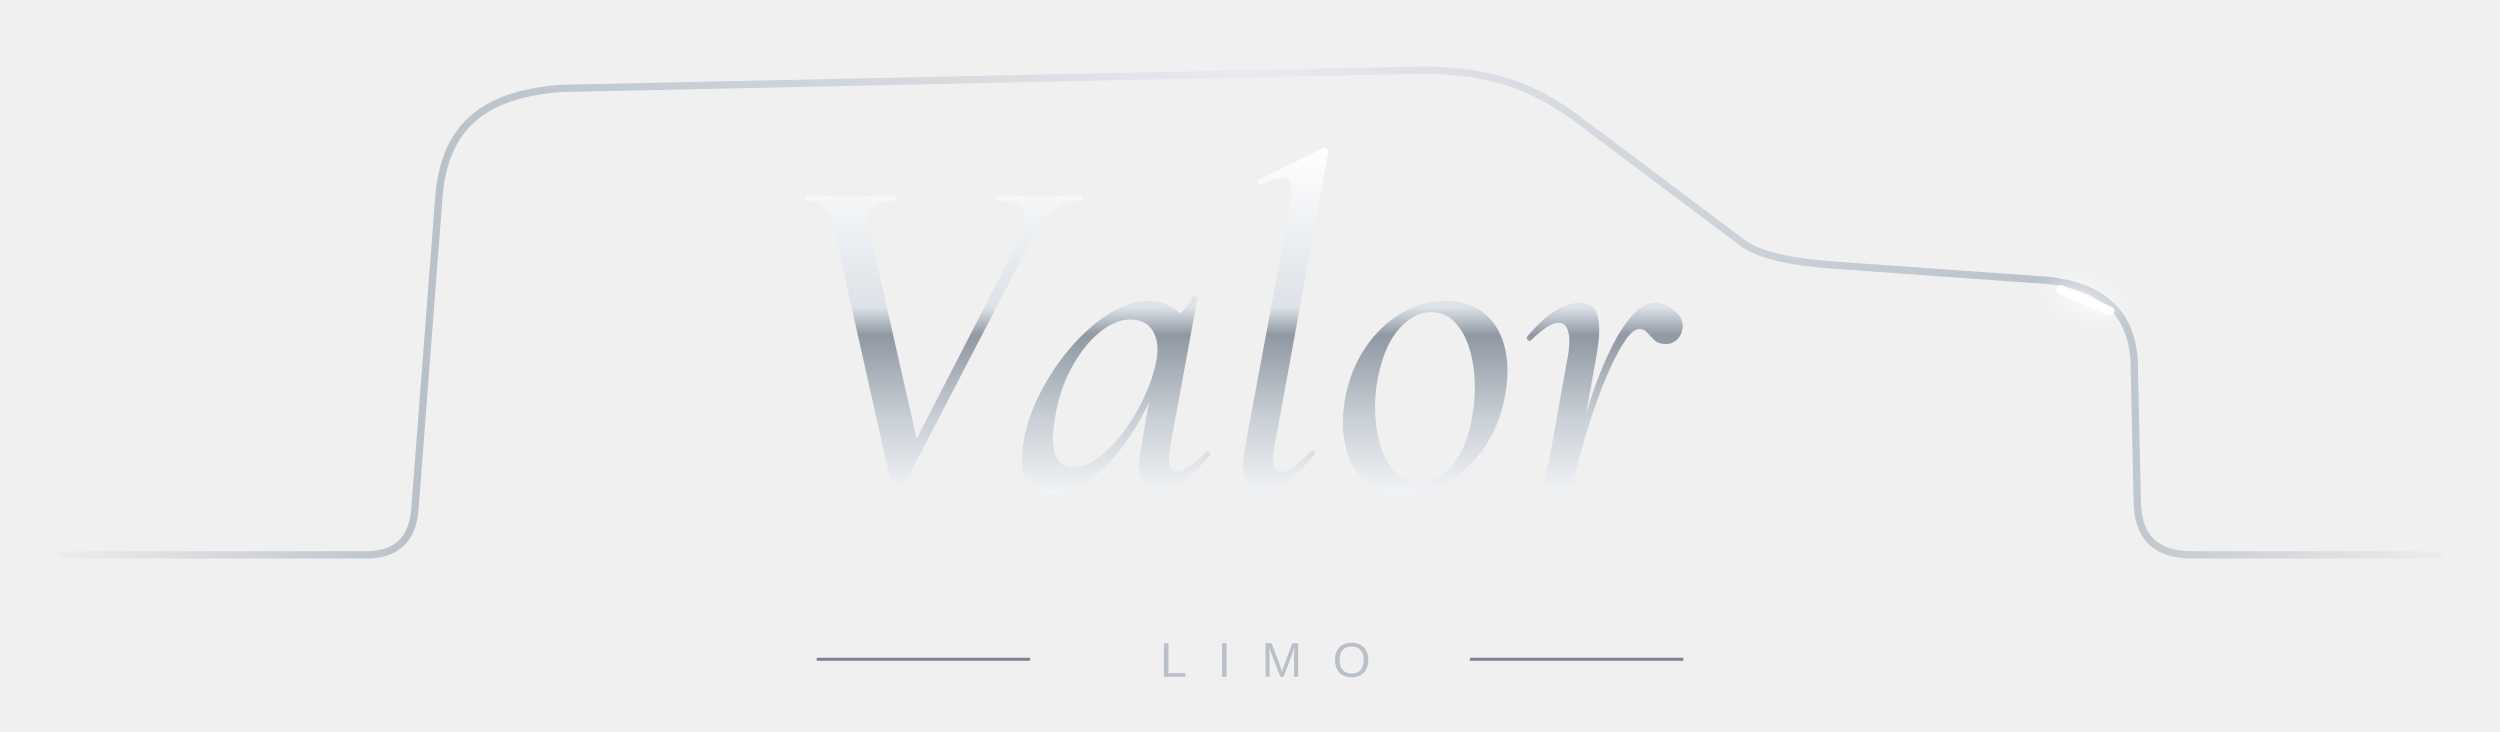
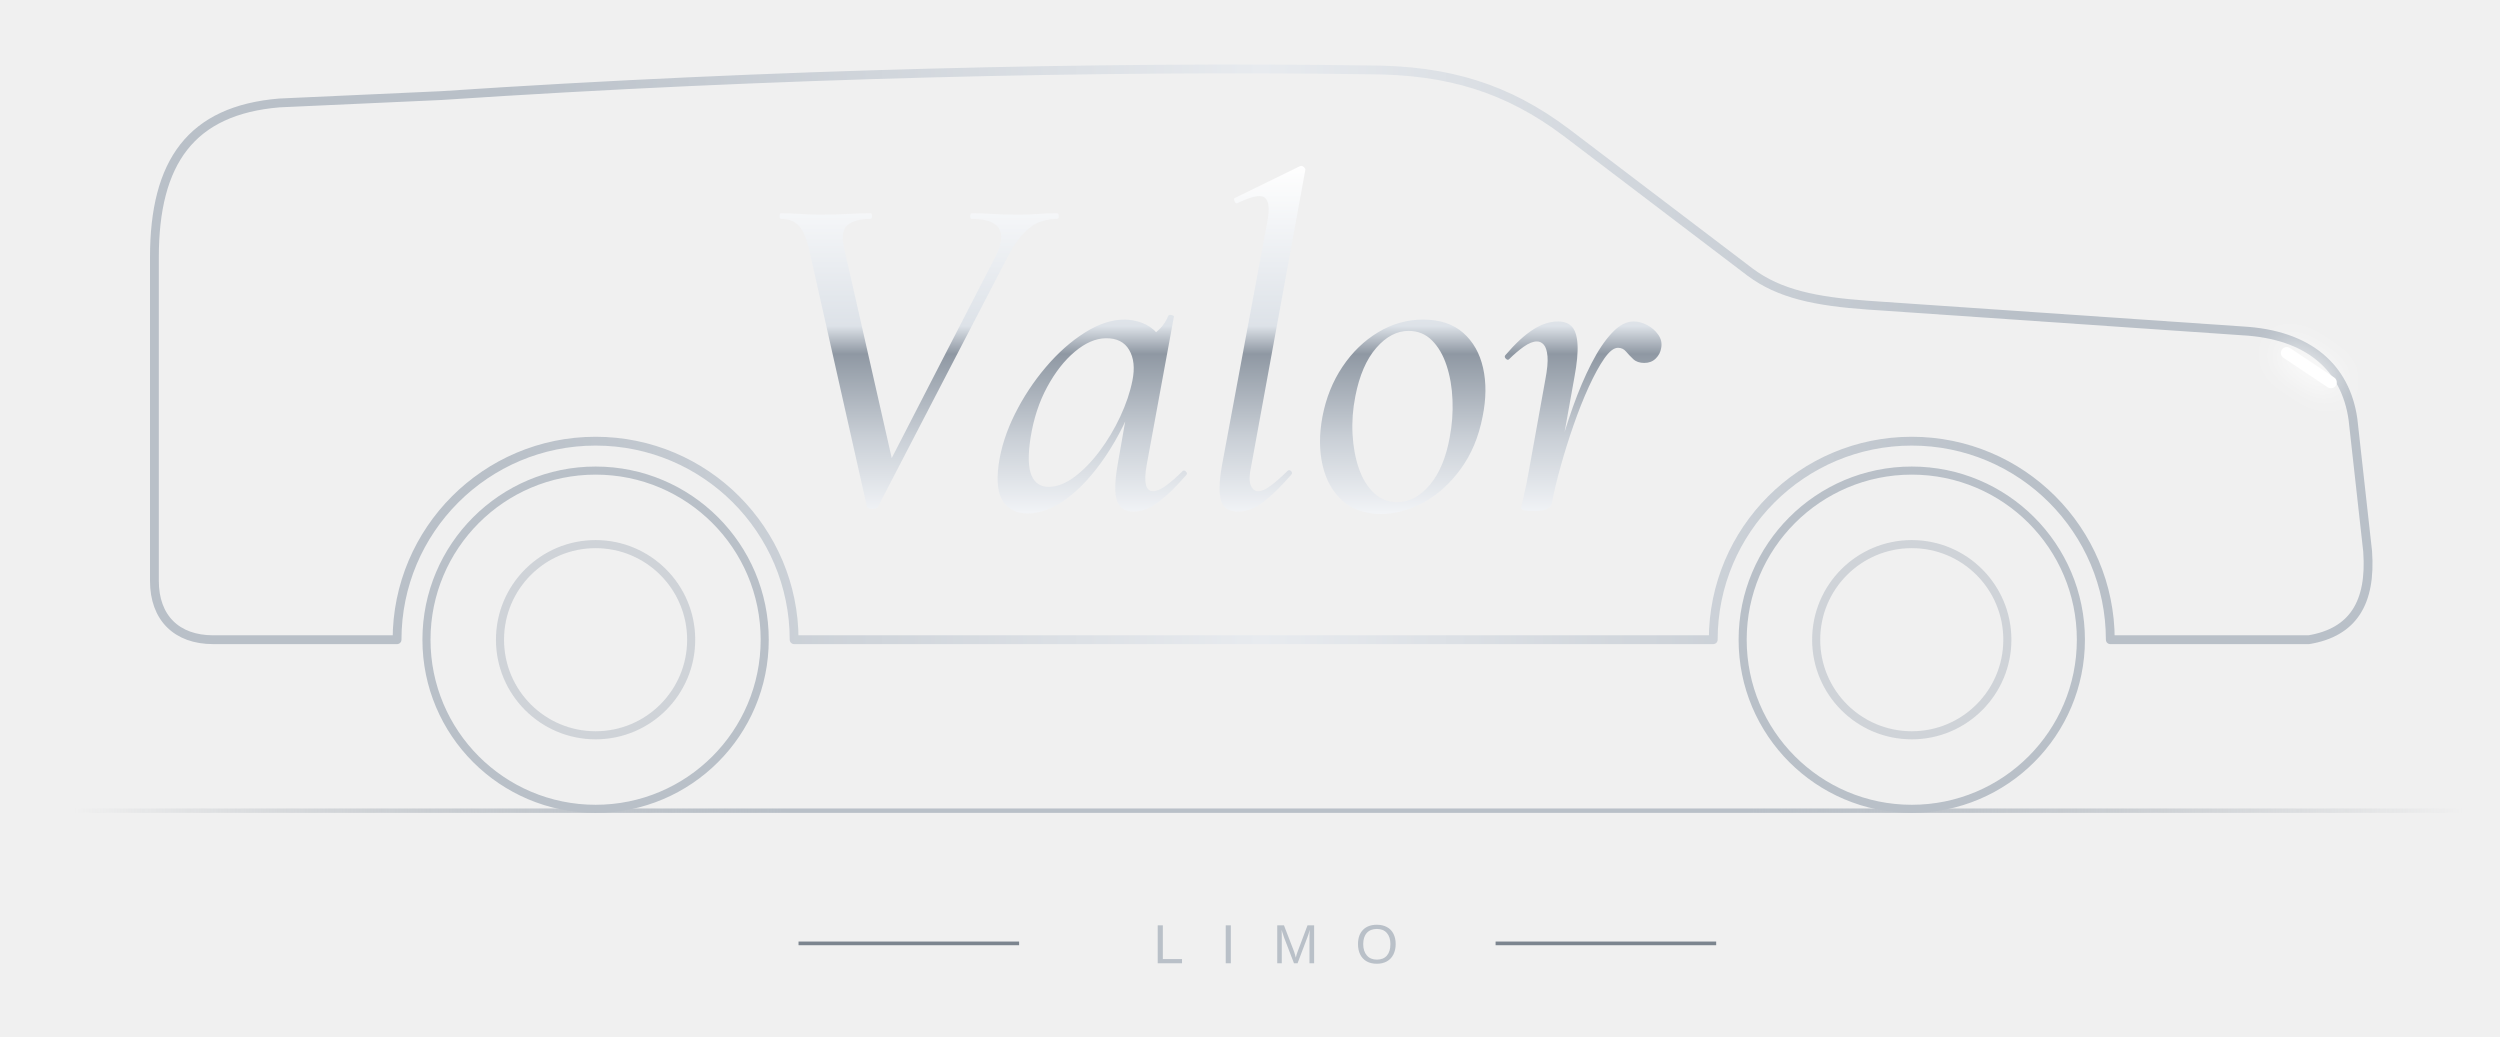
- <svg xmlns="http://www.w3.org/2000/svg" viewBox="40 118 820 240" width="820" height="240" role="img" aria-label="Valor Limo">
+ <svg xmlns="http://www.w3.org/2000/svg" viewBox="120 80 680 282" width="680" height="282" role="img" aria-label="Valor Limo">
  <defs>
    <linearGradient id="vl-chrome" x1="0" y1="0" x2="0" y2="1">
      <stop offset="0" stop-color="#FFFFFF" />
      <stop offset="0.46" stop-color="#DDE2E8" />
      <stop offset="0.54" stop-color="#8F98A3" />
      <stop offset="0.78" stop-color="#C9CFD6" />
      <stop offset="1" stop-color="#F2F4F7" />
    </linearGradient>
-     <linearGradient id="vl-line" gradientUnits="userSpaceOnUse" x1="50" y1="0" x2="850" y2="0">
-       <stop offset="0" stop-color="#B9C0C8" stop-opacity="0" />
+     <linearGradient id="vl-line" gradientUnits="userSpaceOnUse" x1="160" y1="0" x2="766" y2="0">
+       <stop offset="0" stop-color="#B9C0C8" stop-opacity="1" />
      <stop offset="0.16" stop-color="#B9C0C8" />
      <stop offset="0.5" stop-color="#E8EBEF" />
      <stop offset="0.84" stop-color="#B9C0C8" />
-       <stop offset="1" stop-color="#B9C0C8" stop-opacity="0" />
+       <stop offset="1" stop-color="#B9C0C8" stop-opacity="1" />
+     </linearGradient>
+     <linearGradient id="vl-road" gradientUnits="userSpaceOnUse" x1="140" y1="0" x2="790" y2="0">
+       <stop offset="0" stop-color="#8E97A1" stop-opacity="0" />
+       <stop offset="0.3" stop-color="#B9C0C8" />
+       <stop offset="0.7" stop-color="#B9C0C8" />
+       <stop offset="1" stop-color="#8E97A1" stop-opacity="0" />
    </linearGradient>
    <linearGradient id="vl-sheen" gradientUnits="userSpaceOnUse" x1="-200" y1="0" x2="0" y2="0">
      <stop offset="0" stop-color="#FFFFFF" stop-opacity="0" />
      <stop offset="0.5" stop-color="#FFFFFF" stop-opacity="0.95" />
      <stop offset="1" stop-color="#FFFFFF" stop-opacity="0" />
-       <animateTransform attributeName="gradientTransform" type="translate" values="0 0;1100 0;1100 0" keyTimes="0;0.55;1" dur="6s" repeatCount="indefinite" />
+       <animateTransform attributeName="gradientTransform" type="translate" values="0 0;1000 0;1000 0" keyTimes="0;0.55;1" dur="6s" repeatCount="indefinite" />
    </linearGradient>
    <filter id="vl-glow" x="-200%" y="-200%" width="500%" height="500%">
      <feGaussianBlur stdDeviation="4" result="b" />
      <feMerge>
        <feMergeNode in="b" />
        <feMergeNode in="b" />
        <feMergeNode in="SourceGraphic" />
      </feMerge>
    </filter>
    <filter id="vl-soft" x="-20%" y="-200%" width="140%" height="500%">
      <feGaussianBlur stdDeviation="2.2" />
    </filter>
-     <path id="vl-trace" pathLength="1000" d="M60 300 H160 C170 300 175 295 176 286 L184 182 C186 160 198 149 224 147 L506 141 C528 141 542 146 556 156 L612 198 C618 202 628 204 642 205 L712 210 C730 212 739 221 740 236 L741 282 C741 294 747 300 759 300 H840" />
+     <path id="vl-trace" pathLength="1000" d="M178 254 C168 254 162 248 162 238 L162 150 C162 124 172 110 196 108 L240 106 C330 100 420 98 492 99 C514 99 530 104 546 116 L596 154 C604 160 614 162 628 163 L730 170 C748 171 758 180 760 194 L764 230 C765 244 760 252 748 254 L694 254 A54 54 0 0 0 586 254 L336 254 A54 54 0 0 0 228 254 Z" />
+     <g id="vl-car">
+       <circle pathLength="1" cx="282" cy="254" r="46" transform="rotate(-90 282 254)" />
+       <circle pathLength="1" cx="282" cy="254" r="26" transform="rotate(-90 282 254)" stroke-opacity=".6" />
+       <circle pathLength="1" cx="640" cy="254" r="46" transform="rotate(-90 640 254)" />
+       <circle pathLength="1" cx="640" cy="254" r="26" transform="rotate(-90 640 254)" stroke-opacity=".6" />
+     </g>
  </defs>
-   <path transform="translate(304.08 278) scale(1.2)" fill="url(#vl-chrome)" d="M23.76 -0.13 8.19 -69.38Q7.12 -74.37 5.38 -76.42Q3.64 -78.46 0.31 -78.46Q0 -78.46 0 -79.23Q0 -80 0.31 -80Q2.78 -80 5.58 -79.81Q8.39 -79.62 10.85 -79.62Q15.39 -79.62 18.68 -79.81Q21.96 -80 24.68 -80Q25.14 -80 25.14 -79.23Q25.14 -78.46 24.68 -78.46Q20.65 -78.46 18.57 -76.86Q16.49 -75.26 17.5 -70.66L31.16 -10.45L24.94 -2.62L58.62 -68.04Q61.31 -73.31 59.66 -75.89Q58.02 -78.46 52.23 -78.46Q51.85 -78.46 51.85 -79.23Q51.85 -80 52.23 -80Q55.12 -80 57.86 -79.81Q60.6 -79.62 65 -79.62Q68.24 -79.62 70.34 -79.81Q72.43 -80 75.42 -80Q75.93 -80 75.93 -79.23Q75.93 -78.46 75.42 -78.46Q73.13 -78.46 70.88 -77.67Q68.63 -76.88 66.39 -74.57Q64.15 -72.25 61.66 -67.44L26.73 -0.13Q26.34 0.44 25.12 0.41Q23.89 0.38 23.76 -0.13ZM67.4 1.66Q63.19 1.66 60.9 -1.44Q58.62 -4.54 59.57 -11.65Q60.54 -18.46 63.99 -25.38Q67.44 -32.29 72.41 -38.14Q77.38 -43.99 83 -47.53Q88.61 -51.07 93.77 -51.07Q96.19 -51.07 98.6 -50.18Q101 -49.29 102.74 -47.29Q104.48 -45.28 104.74 -42.04L98.6 -45.7Q100.36 -45.95 102.55 -47.78Q104.74 -49.61 105.7 -52.1Q105.96 -52.48 106.66 -52.29Q107.37 -52.11 107.24 -51.85L99.81 -11.39Q98.59 -4.39 101.57 -4.39Q103 -4.39 105.07 -5.89Q107.14 -7.39 109.61 -9.86Q110 -10.24 110.51 -9.73Q111.02 -9.22 110.64 -8.83Q106.53 -4.1 103.08 -1.47Q99.63 1.15 96.3 1.15Q92.84 1.15 91.79 -1.72Q90.74 -4.58 91.9 -11.39L95.03 -29.31L97.37 -31.49Q93.8 -21.56 88.76 -14.06Q83.72 -6.57 78.19 -2.45Q72.65 1.66 67.4 1.66ZM73.13 -5.57Q76.55 -5.57 80.15 -8.25Q83.75 -10.92 87.01 -15.26Q90.27 -19.59 92.65 -24.69Q95.03 -29.79 95.96 -34.5Q96.98 -39.55 95.08 -42.81Q93.18 -46.07 88.71 -46Q84.56 -45.93 80.3 -42.35Q76.03 -38.77 72.75 -32.7Q69.46 -26.63 68.24 -18.85Q67.17 -11.91 68.49 -8.74Q69.82 -5.57 73.13 -5.57ZM124.67 1.15Q121.02 1.15 120.08 -1.8Q119.14 -4.76 120.31 -11.39L132.72 -78.07Q133.6 -83.08 131.89 -84.29Q130.19 -85.5 124.52 -82.73Q124.01 -82.53 123.72 -83.3Q123.42 -84.07 123.94 -84.2L141.52 -92.8Q142.09 -93.06 142.6 -92.54Q143.12 -92.03 142.99 -91.78L128.3 -11.39Q127.46 -7.6 128.14 -5.99Q128.81 -4.39 130.19 -4.39Q131.6 -4.39 133.61 -5.92Q135.63 -7.44 138.1 -9.86Q138.61 -10.37 139.12 -9.86Q139.64 -9.34 139.12 -8.83Q135.01 -4.1 131.59 -1.47Q128.17 1.15 124.67 1.15ZM163.51 1.79Q157.11 1.79 153.09 -1.81Q149.07 -5.42 147.68 -11.44Q146.3 -17.45 147.65 -24.7Q149.11 -32.3 153.1 -38.25Q157.09 -44.2 162.81 -47.64Q168.52 -51.07 175.02 -51.07Q181.84 -51.07 185.92 -47.48Q190 -43.89 191.34 -37.9Q192.68 -31.92 191.21 -24.7Q189.62 -16.42 185.25 -10.44Q180.88 -4.45 175.14 -1.33Q169.39 1.79 163.51 1.79ZM167.94 -1.41Q172.88 -1.41 176.84 -6.1Q180.79 -10.8 182.27 -19.07Q183.23 -24.13 183.02 -29.21Q182.82 -34.28 181.42 -38.56Q180.02 -42.83 177.44 -45.41Q174.87 -48 171.08 -48Q166.3 -48 162.28 -43.37Q158.25 -38.73 156.59 -30.21Q155.56 -25.01 155.83 -19.9Q156.1 -14.8 157.54 -10.62Q158.98 -6.44 161.63 -3.92Q164.28 -1.41 167.94 -1.41ZM210.02 -1.11 208.74 -1.24Q209.88 -7.32 211.69 -14.12Q213.49 -20.92 215.79 -27.37Q218.09 -33.82 220.77 -39.06Q223.45 -44.31 226.37 -47.43Q229.29 -50.56 232.28 -50.56Q234.12 -50.56 235.98 -49.58Q237.84 -48.6 239 -46.94Q240.16 -45.29 239.78 -43.33Q239.51 -41.66 238.29 -40.47Q237.07 -39.28 235.2 -39.28Q233.28 -39.28 232.19 -40.31Q231.1 -41.34 230.23 -42.37Q229.37 -43.4 228.03 -43.4Q226.34 -43.4 224.3 -40.47Q222.27 -37.54 220.09 -32.78Q217.92 -28.02 215.95 -22.36Q213.97 -16.69 212.42 -11.09Q210.86 -5.49 210.02 -1.11ZM205.04 1.02Q203.03 1.02 202.38 0.77Q201.73 0.52 201.73 0.14Q201.73 -0.3 202.46 -3.36Q203.19 -6.43 203.71 -9.47L208.25 -34.64Q209.06 -38.85 208.86 -41.08Q208.66 -43.3 207.87 -44.22Q207.08 -45.13 205.99 -45.13Q204.42 -45.13 202.42 -43.71Q200.42 -42.29 198.41 -40.29Q198.04 -39.92 197.53 -40.43Q197.02 -40.93 197.39 -41.38Q201.43 -46.11 204.9 -48.33Q208.36 -50.56 211.74 -50.56Q214.2 -50.56 215.5 -49.14Q216.81 -47.72 217.02 -44.41Q217.24 -41.09 216.17 -35.33L210.02 -1.11Q209.71 1.02 205.04 1.02Z" />
+   <path transform="translate(332.06 218)" fill="url(#vl-chrome)" d="M23.76 -0.13 8.19 -69.38Q7.12 -74.37 5.38 -76.42Q3.64 -78.46 0.31 -78.46Q0 -78.46 0 -79.23Q0 -80 0.31 -80Q2.78 -80 5.58 -79.81Q8.39 -79.62 10.85 -79.62Q15.39 -79.62 18.68 -79.81Q21.96 -80 24.68 -80Q25.14 -80 25.14 -79.23Q25.14 -78.46 24.68 -78.46Q20.65 -78.46 18.57 -76.86Q16.49 -75.26 17.5 -70.66L31.16 -10.45L24.94 -2.62L58.62 -68.04Q61.31 -73.31 59.66 -75.89Q58.02 -78.46 52.23 -78.46Q51.85 -78.46 51.85 -79.23Q51.85 -80 52.23 -80Q55.12 -80 57.86 -79.81Q60.6 -79.62 65 -79.62Q68.24 -79.62 70.34 -79.81Q72.43 -80 75.42 -80Q75.93 -80 75.93 -79.23Q75.93 -78.46 75.42 -78.46Q73.13 -78.46 70.88 -77.67Q68.63 -76.88 66.39 -74.57Q64.15 -72.25 61.66 -67.44L26.73 -0.13Q26.34 0.44 25.12 0.41Q23.89 0.38 23.76 -0.13ZM67.4 1.66Q63.19 1.66 60.9 -1.44Q58.62 -4.54 59.57 -11.65Q60.54 -18.46 63.99 -25.38Q67.44 -32.29 72.41 -38.14Q77.38 -43.99 83 -47.53Q88.61 -51.07 93.77 -51.07Q96.19 -51.07 98.6 -50.18Q101 -49.29 102.74 -47.29Q104.48 -45.28 104.74 -42.04L98.6 -45.7Q100.36 -45.95 102.55 -47.78Q104.74 -49.61 105.7 -52.1Q105.96 -52.48 106.66 -52.29Q107.37 -52.11 107.24 -51.85L99.81 -11.39Q98.59 -4.39 101.57 -4.39Q103 -4.39 105.07 -5.89Q107.14 -7.39 109.61 -9.86Q110 -10.24 110.51 -9.73Q111.02 -9.22 110.64 -8.83Q106.53 -4.1 103.08 -1.47Q99.63 1.15 96.3 1.15Q92.84 1.15 91.79 -1.72Q90.74 -4.58 91.9 -11.39L95.03 -29.31L97.37 -31.49Q93.8 -21.56 88.76 -14.06Q83.72 -6.57 78.19 -2.45Q72.65 1.66 67.4 1.66ZM73.13 -5.57Q76.55 -5.57 80.15 -8.25Q83.75 -10.92 87.01 -15.26Q90.27 -19.59 92.65 -24.69Q95.03 -29.79 95.96 -34.5Q96.98 -39.55 95.08 -42.81Q93.18 -46.07 88.71 -46Q84.56 -45.93 80.3 -42.35Q76.03 -38.77 72.75 -32.7Q69.46 -26.63 68.24 -18.85Q67.17 -11.91 68.49 -8.74Q69.82 -5.57 73.13 -5.57ZM124.67 1.15Q121.02 1.15 120.08 -1.8Q119.14 -4.76 120.31 -11.39L132.72 -78.07Q133.6 -83.08 131.89 -84.29Q130.19 -85.5 124.52 -82.73Q124.01 -82.53 123.72 -83.3Q123.42 -84.07 123.94 -84.2L141.52 -92.8Q142.09 -93.06 142.6 -92.54Q143.12 -92.03 142.99 -91.78L128.3 -11.39Q127.46 -7.6 128.14 -5.99Q128.81 -4.39 130.19 -4.39Q131.6 -4.39 133.61 -5.92Q135.63 -7.44 138.1 -9.86Q138.61 -10.37 139.12 -9.86Q139.64 -9.34 139.12 -8.83Q135.01 -4.1 131.59 -1.47Q128.17 1.15 124.67 1.15ZM163.51 1.79Q157.11 1.79 153.09 -1.81Q149.07 -5.42 147.68 -11.44Q146.3 -17.45 147.65 -24.7Q149.11 -32.3 153.1 -38.25Q157.09 -44.2 162.81 -47.64Q168.52 -51.07 175.02 -51.07Q181.84 -51.07 185.92 -47.48Q190 -43.89 191.34 -37.9Q192.68 -31.92 191.21 -24.7Q189.62 -16.42 185.25 -10.44Q180.88 -4.45 175.14 -1.33Q169.39 1.79 163.51 1.79ZM167.94 -1.41Q172.88 -1.41 176.84 -6.1Q180.79 -10.8 182.27 -19.07Q183.23 -24.13 183.02 -29.21Q182.82 -34.28 181.42 -38.56Q180.02 -42.83 177.44 -45.41Q174.87 -48 171.08 -48Q166.3 -48 162.28 -43.37Q158.25 -38.73 156.59 -30.21Q155.56 -25.01 155.83 -19.9Q156.1 -14.8 157.54 -10.62Q158.98 -6.44 161.63 -3.92Q164.28 -1.41 167.94 -1.41ZM210.02 -1.11 208.74 -1.24Q209.88 -7.32 211.69 -14.12Q213.49 -20.92 215.79 -27.37Q218.09 -33.82 220.77 -39.06Q223.45 -44.31 226.37 -47.43Q229.29 -50.56 232.28 -50.56Q234.12 -50.56 235.98 -49.58Q237.84 -48.6 239 -46.94Q240.16 -45.29 239.78 -43.33Q239.51 -41.66 238.29 -40.47Q237.07 -39.28 235.2 -39.28Q233.28 -39.28 232.19 -40.31Q231.1 -41.34 230.23 -42.37Q229.37 -43.4 228.03 -43.4Q226.34 -43.4 224.3 -40.47Q222.27 -37.54 220.09 -32.78Q217.92 -28.02 215.95 -22.36Q213.97 -16.69 212.42 -11.09Q210.86 -5.49 210.02 -1.11ZM205.04 1.02Q203.03 1.02 202.38 0.77Q201.73 0.52 201.73 0.14Q201.73 -0.3 202.46 -3.36Q203.19 -6.43 203.71 -9.47L208.25 -34.64Q209.06 -38.85 208.86 -41.08Q208.66 -43.3 207.87 -44.22Q207.08 -45.13 205.99 -45.13Q204.42 -45.13 202.42 -43.71Q200.42 -42.29 198.41 -40.29Q198.04 -39.92 197.53 -40.43Q197.02 -40.93 197.39 -41.38Q201.43 -46.11 204.9 -48.33Q208.36 -50.56 211.74 -50.56Q214.2 -50.56 215.5 -49.14Q216.81 -47.72 217.02 -44.41Q217.24 -41.09 216.17 -35.33L210.02 -1.11Q209.71 1.02 205.04 1.02Z" />
  <g fill="none" stroke-linecap="round" stroke-linejoin="round">
+     <path d="M140 300.5 H790" stroke="url(#vl-road)" stroke-width="1.2" />
+     <use href="#vl-car" stroke="#B9C0C8" stroke-width="2.2" />
    <use href="#vl-trace" stroke="url(#vl-line)" stroke-width="2.4" />
-     <path d="M716 213 L732 220" stroke="#FFFFFF" stroke-width="3" filter="url(#vl-glow)" />
+     <path d="M742 176 L754 184" stroke="#FFFFFF" stroke-width="3.2" filter="url(#vl-glow)" />
  </g>
-   <path d="M307.88 334.24 H377.88 M522.12 334.24 H592.12" stroke="#7C858F" stroke-width="1" />
-   <text x="455" y="340" text-anchor="middle" fill="#B9C0C8" font-family="DM Sans, 'Helvetica Neue', Arial, sans-serif" font-weight="500" font-size="16" letter-spacing="10">LIMO</text>
+   <path d="M337.2 336.6 H397.2 M526.8 336.6 H586.8" stroke="#7C858F" stroke-width="1" />
+   <text x="467" y="342" text-anchor="middle" fill="#B9C0C8" font-family="DM Sans, 'Helvetica Neue', Arial, sans-serif" font-weight="500" font-size="15" letter-spacing="10">LIMO</text>
</svg>
